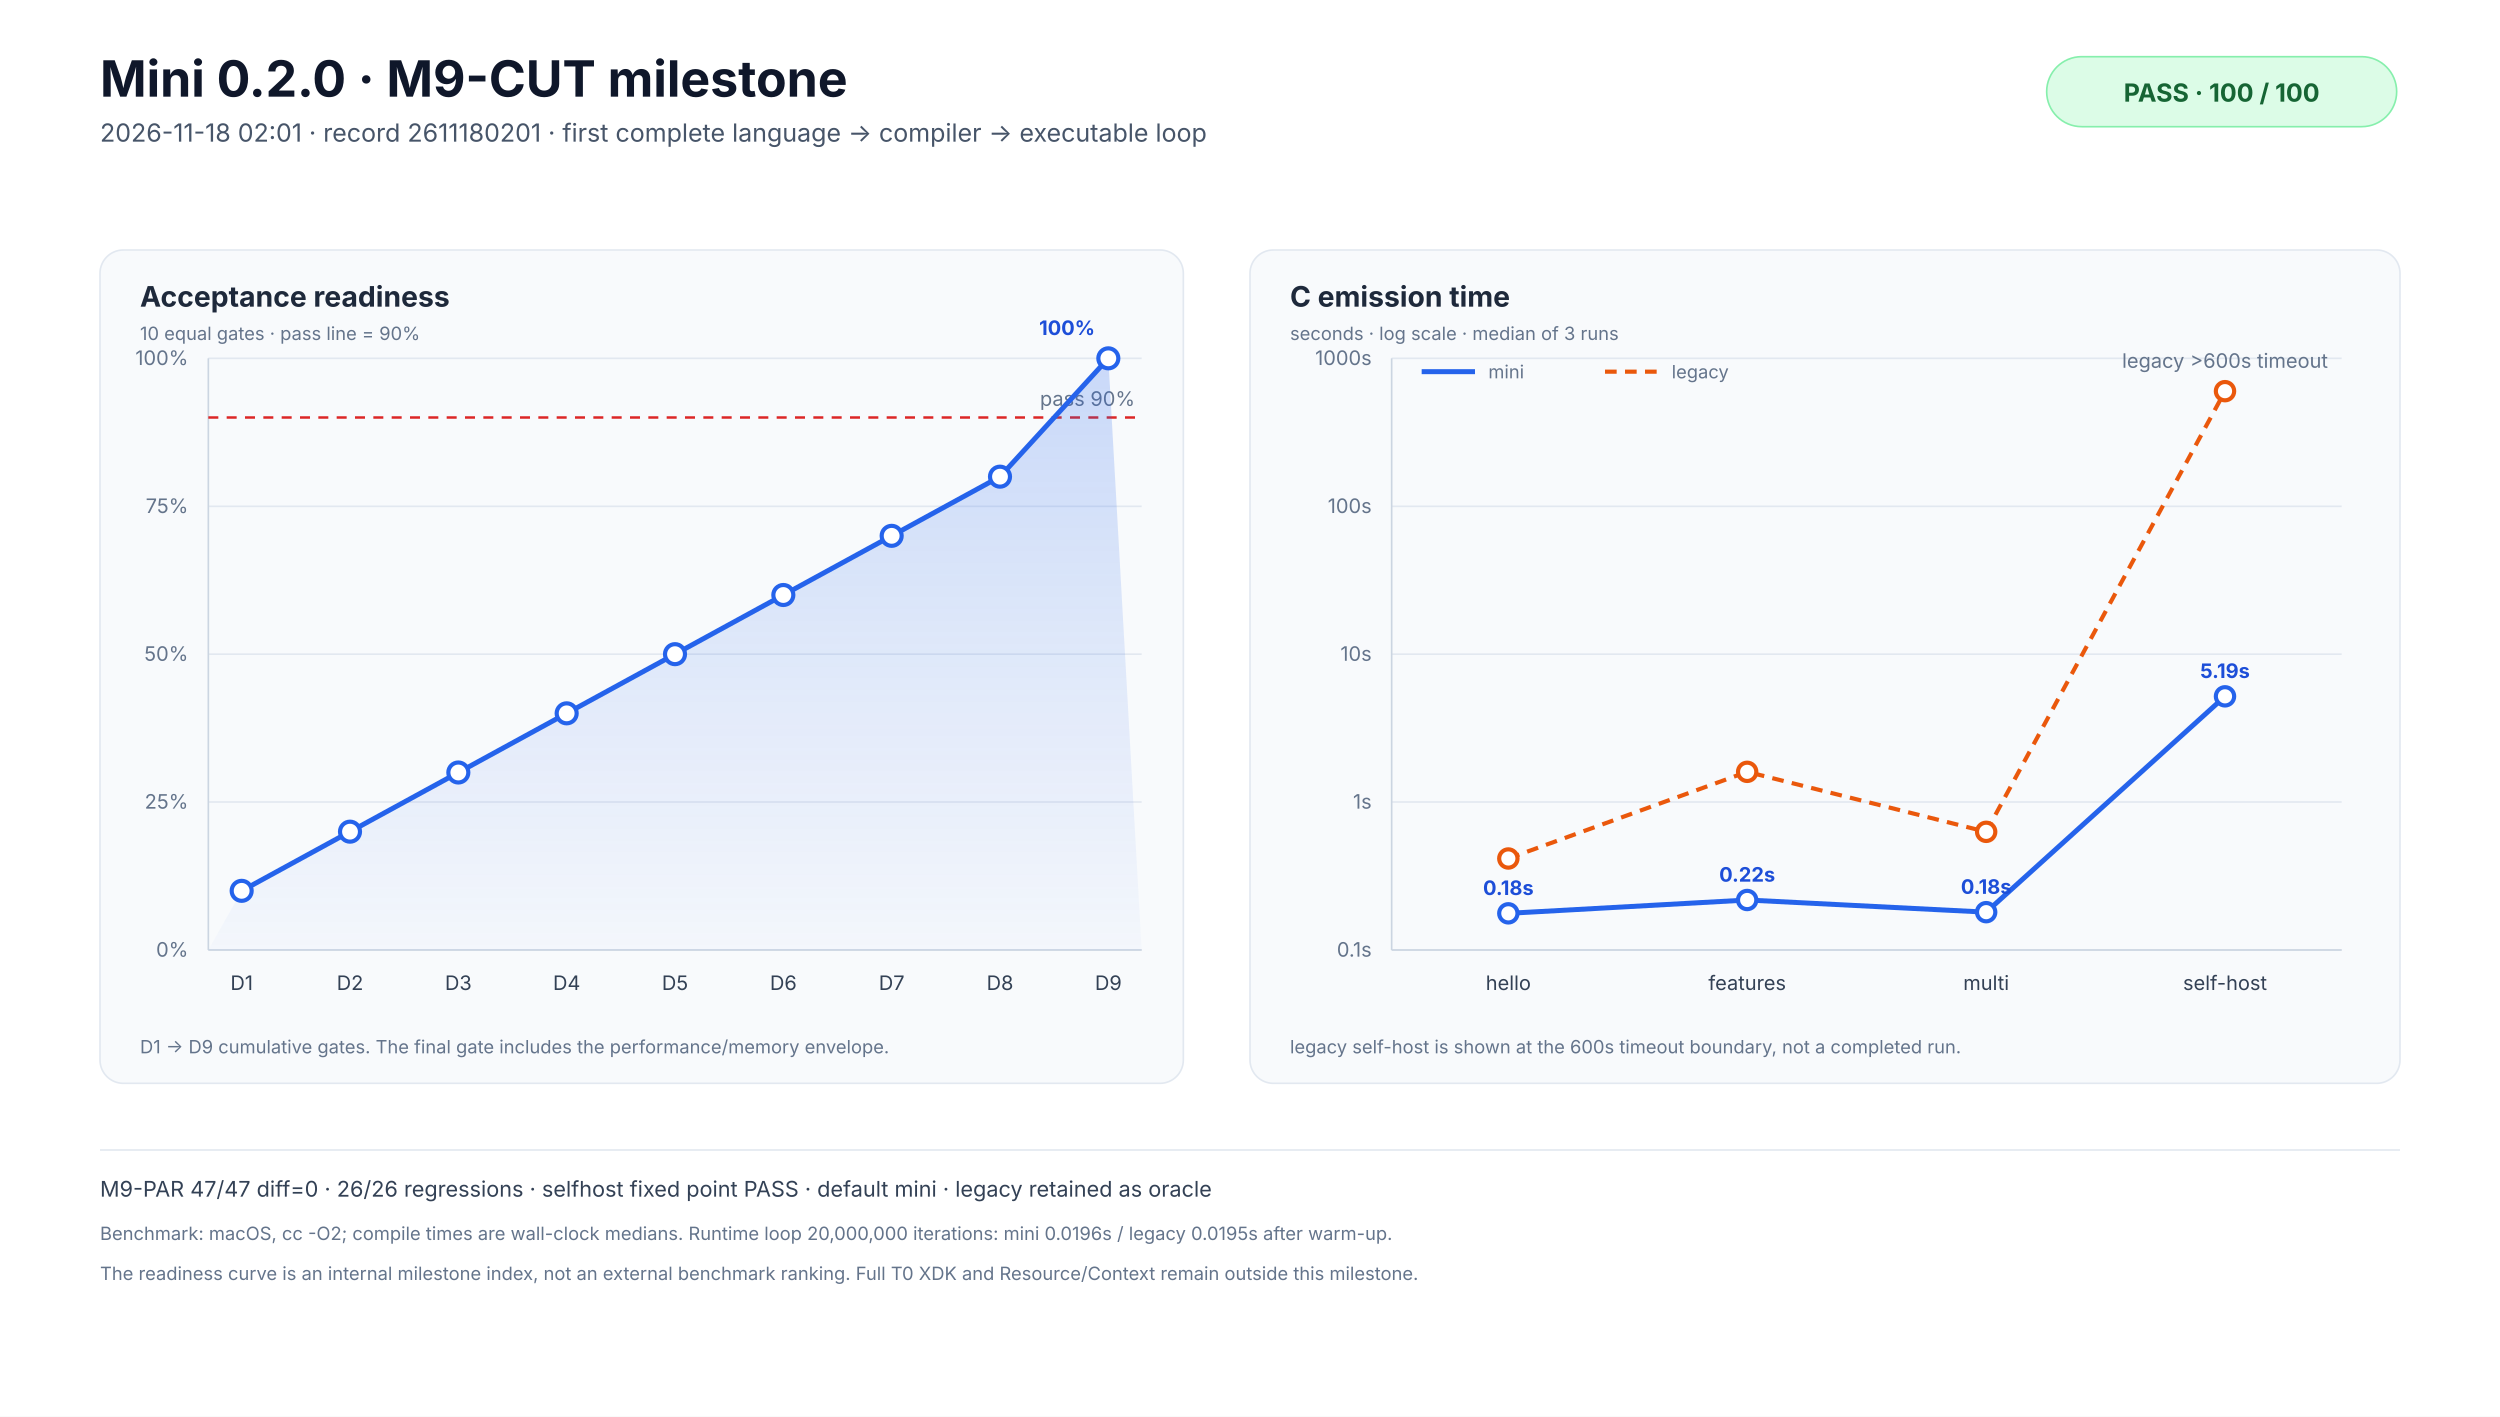
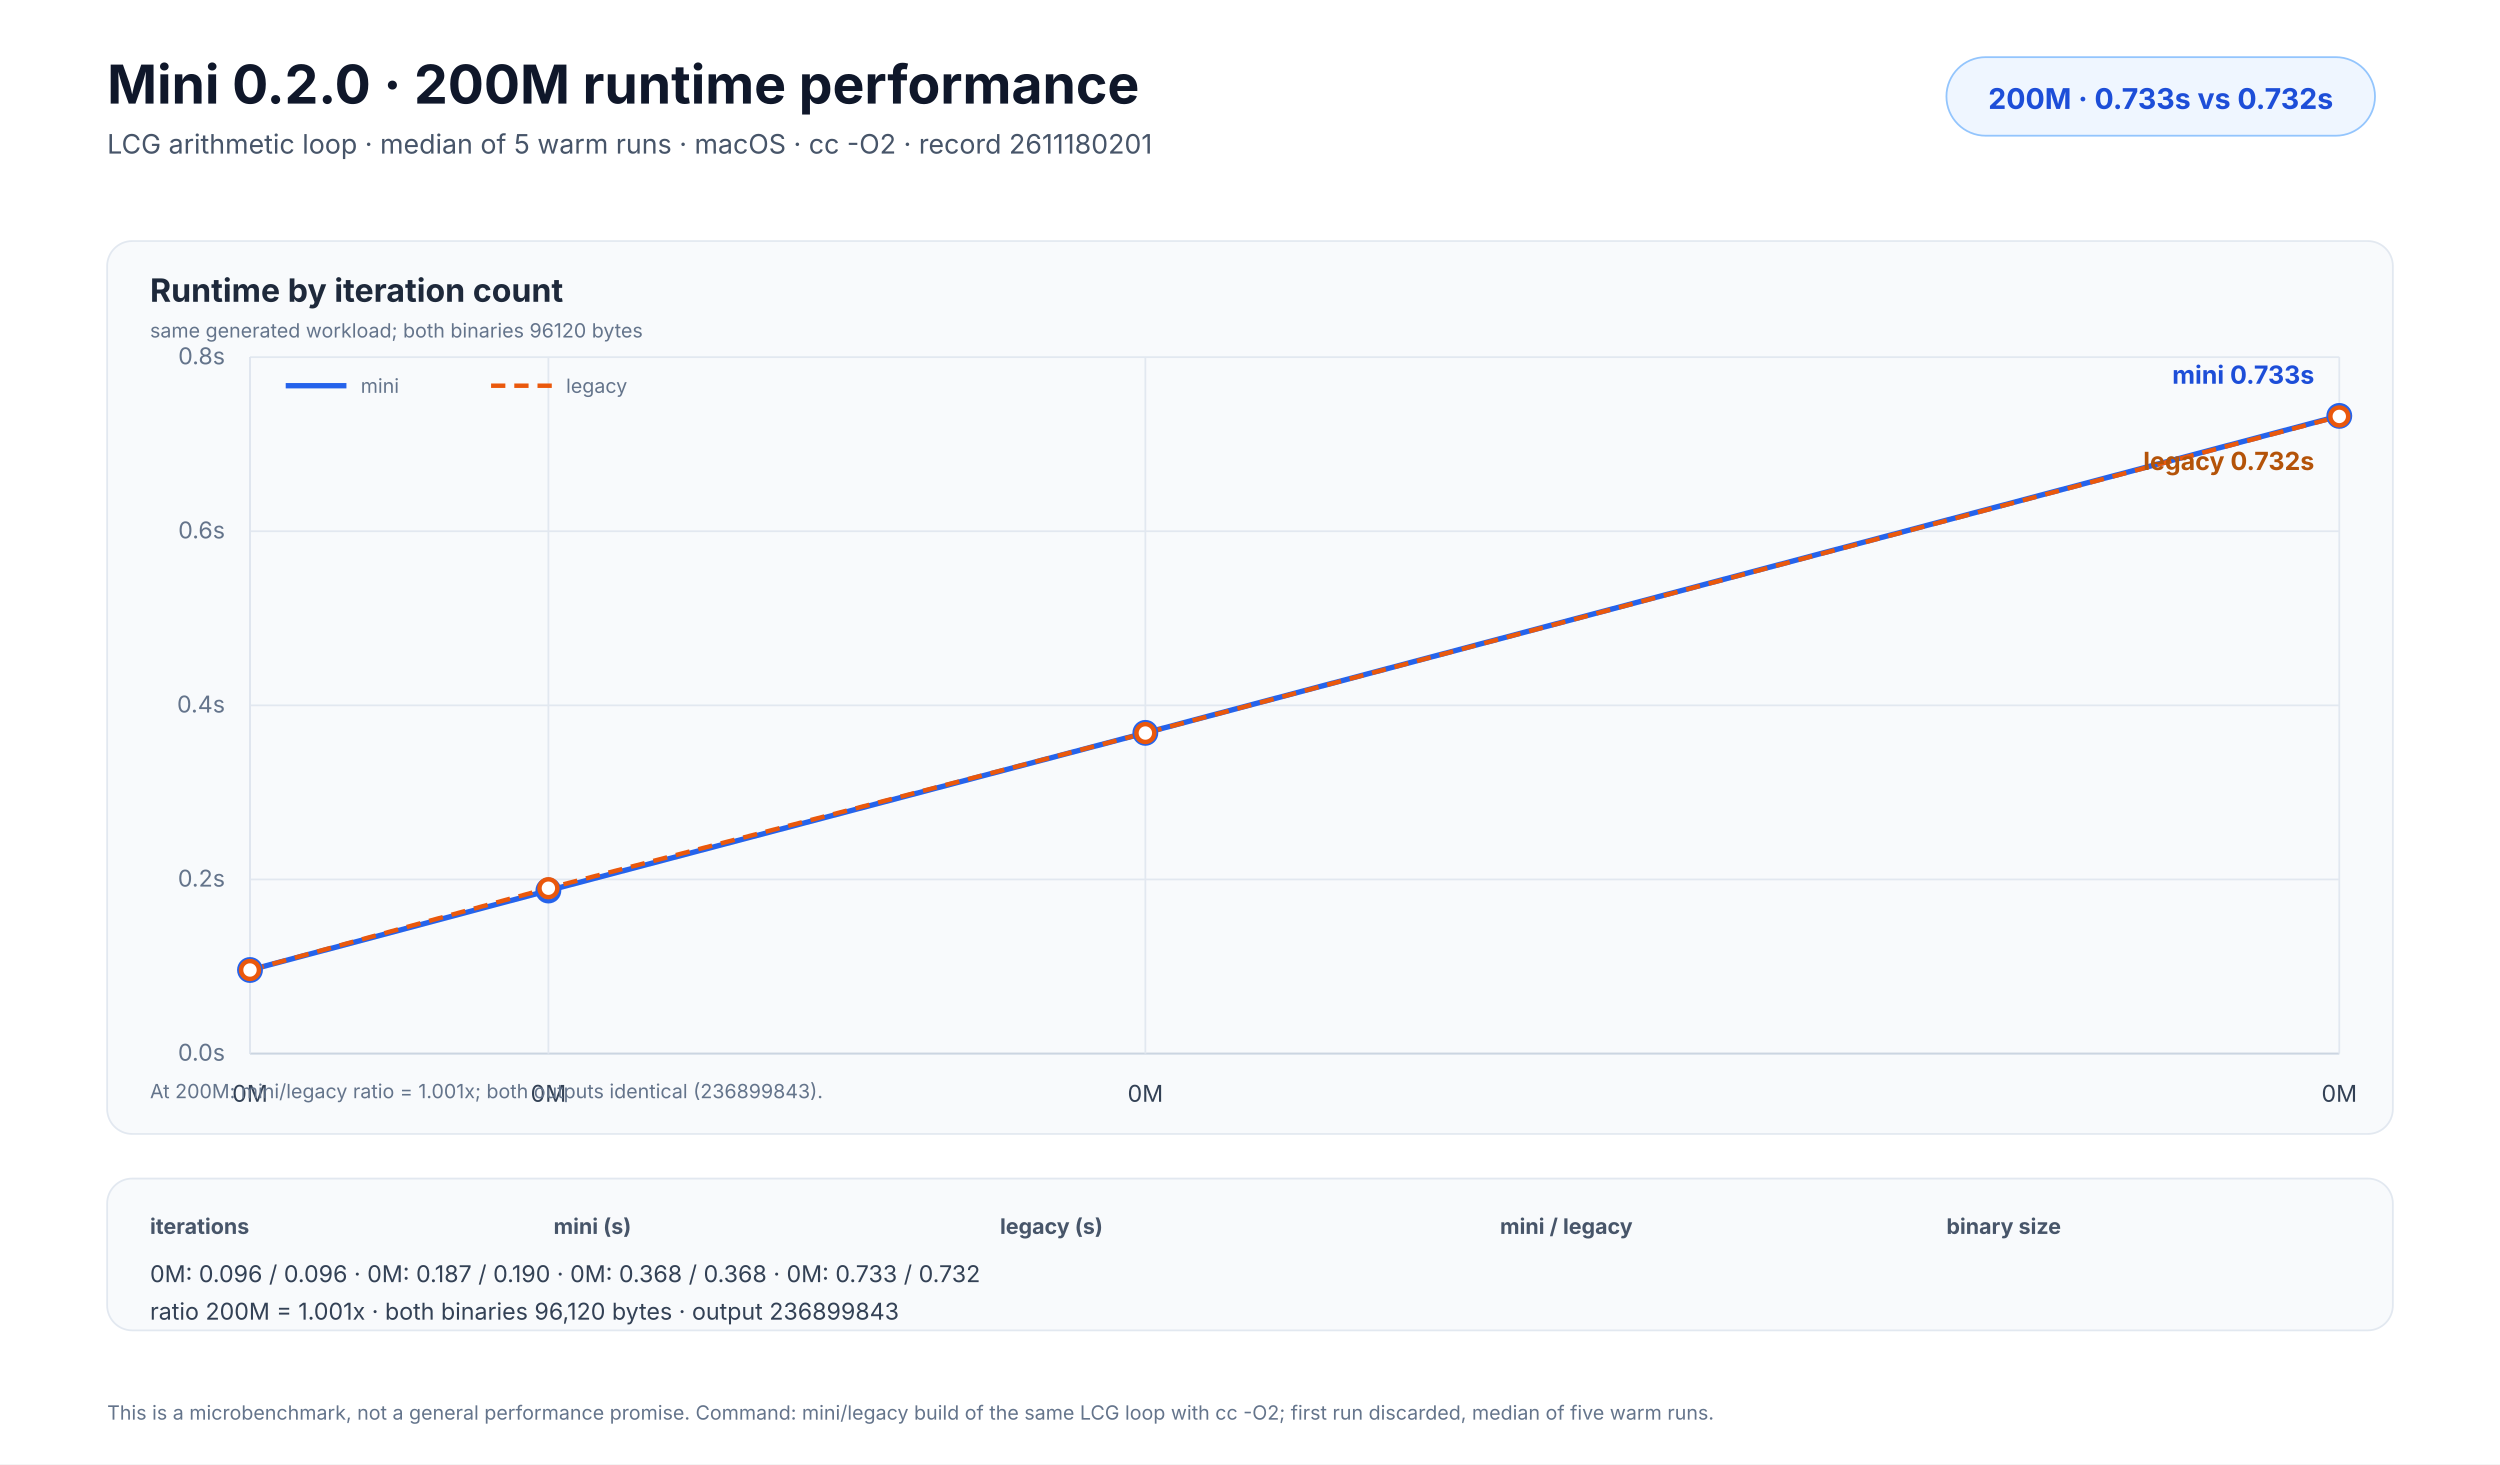
- <svg xmlns="http://www.w3.org/2000/svg" width="1500" height="850" viewBox="0 0 1500 850" role="img" aria-labelledby="title desc">
+ <svg xmlns="http://www.w3.org/2000/svg" width="1400" height="820" viewBox="0 0 1400 820" role="img" aria-labelledby="title desc">
  <defs>
-     <linearGradient id="area" x1="0" y1="0" x2="0" y2="1">
-       <stop offset="0%" stop-color="#2563eb" stop-opacity="0.22" />
-       <stop offset="100%" stop-color="#2563eb" stop-opacity="0.02" />
-     </linearGradient>
    <style>
    .bg { fill: #ffffff; }
    .panel { fill: #f8fafc; stroke: #e2e8f0; stroke-width: 1; }
    .title { font-family: -apple-system, BlinkMacSystemFont, "Segoe UI", sans-serif; font-size: 30px; font-weight: 700; fill: #0f172a; }
    .subtitle { font-family: -apple-system, BlinkMacSystemFont, "Segoe UI", sans-serif; font-size: 15px; fill: #475569; }
-     .panel-title { font-family: -apple-system, BlinkMacSystemFont, "Segoe UI", sans-serif; font-size: 17px; font-weight: 650; fill: #1e293b; }
+     .panel-title { font-family: -apple-system, BlinkMacSystemFont, "Segoe UI", sans-serif; font-size: 18px; font-weight: 650; fill: #1e293b; }
    .axis { stroke: #cbd5e1; stroke-width: 1; }
    .grid { stroke: #e2e8f0; stroke-width: 1; }
-     .tick { font-family: -apple-system, BlinkMacSystemFont, "Segoe UI", sans-serif; font-size: 12px; fill: #64748b; }
-     .xlabel { font-family: -apple-system, BlinkMacSystemFont, "Segoe UI", sans-serif; font-size: 12px; fill: #334155; }
-     .value { font-family: -apple-system, BlinkMacSystemFont, "Segoe UI", sans-serif; font-size: 12px; font-weight: 650; fill: #1d4ed8; }
-     .metric { font-family: -apple-system, BlinkMacSystemFont, "Segoe UI", sans-serif; font-size: 13px; fill: #334155; }
+     .tick { font-family: -apple-system, BlinkMacSystemFont, "Segoe UI", sans-serif; font-size: 13px; fill: #64748b; }
+     .xlabel { font-family: -apple-system, BlinkMacSystemFont, "Segoe UI", sans-serif; font-size: 13px; fill: #334155; }
+     .value { font-family: -apple-system, BlinkMacSystemFont, "Segoe UI", sans-serif; font-size: 14px; font-weight: 700; }
+     .mini { stroke: #2563eb; stroke-width: 3; fill: none; }
+     .legacy { stroke: #ea580c; stroke-width: 2.5; fill: none; stroke-dasharray: 8 5; }
+     .badge { fill: #eff6ff; stroke: #93c5fd; stroke-width: 1; }
+     .badge-text { font-family: -apple-system, BlinkMacSystemFont, "Segoe UI", sans-serif; font-size: 16px; font-weight: 700; fill: #1d4ed8; }
+     .metric { font-family: -apple-system, BlinkMacSystemFont, "Segoe UI", sans-serif; font-size: 14px; fill: #334155; }
    .small { font-family: -apple-system, BlinkMacSystemFont, "Segoe UI", sans-serif; font-size: 11px; fill: #64748b; }
-     .badge { fill: #dcfce7; stroke: #86efac; stroke-width: 1; }
-     .badge-text { font-family: -apple-system, BlinkMacSystemFont, "Segoe UI", sans-serif; font-size: 15px; font-weight: 700; fill: #166534; }
-     .pass { stroke: #dc2626; stroke-width: 1.5; stroke-dasharray: 6 5; }
-     .mini { stroke: #2563eb; stroke-width: 3; fill: none; }
-     .legacy { stroke: #ea580c; stroke-width: 2.5; fill: none; stroke-dasharray: 7 5; }
+     .table { font-family: -apple-system, BlinkMacSystemFont, "Segoe UI", sans-serif; font-size: 13px; fill: #334155; }
+     .thead { font-family: -apple-system, BlinkMacSystemFont, "Segoe UI", sans-serif; font-size: 12px; font-weight: 700; fill: #475569; }
  </style>
  </defs>
-   <rect class="bg" x="0" y="0" width="1500" height="850" />
-   <text class="title" x="60" y="58">Mini 0.2.0 · M9-CUT milestone</text>
-   <text class="subtitle" x="60" y="85">2026-11-18 02:01 · record 2611180201 · first complete language → compiler → executable loop</text>
-   <rect class="badge" x="1228" y="34" width="210" height="42" rx="21" />
-   <text class="badge-text" x="1333" y="61" text-anchor="middle">PASS · 100 / 100</text>
-   <rect class="panel" x="60" y="150" width="650" height="500" rx="14" />
-   <text class="panel-title" x="84" y="184">Acceptance readiness</text>
-   <text class="small" x="84" y="204">10 equal gates · pass line = 90%</text>
-   <line class="grid" x1="125" y1="570.0" x2="685" y2="570.0" />
-   <text class="tick" x="113" y="574.0" text-anchor="end">0%</text>
-   <line class="grid" x1="125" y1="481.2" x2="685" y2="481.2" />
-   <text class="tick" x="113" y="485.2" text-anchor="end">25%</text>
-   <line class="grid" x1="125" y1="392.5" x2="685" y2="392.5" />
-   <text class="tick" x="113" y="396.5" text-anchor="end">50%</text>
-   <line class="grid" x1="125" y1="303.8" x2="685" y2="303.8" />
-   <text class="tick" x="113" y="307.8" text-anchor="end">75%</text>
-   <line class="grid" x1="125" y1="215.0" x2="685" y2="215.0" />
-   <text class="tick" x="113" y="219.0" text-anchor="end">100%</text>
-   <line class="axis" x1="125" y1="215" x2="125" y2="570" />
-   <line class="axis" x1="125" y1="570" x2="685" y2="570" />
-   <line class="pass" x1="125" y1="250.5" x2="685" y2="250.5" />
-   <text class="tick" x="681" y="243.5" text-anchor="end" fill="#b91c1c">pass 90%</text>
-   <polygon points="125,570 145.0,534.5 210.0,499.0 275.0,463.5 340.0,428.0 405.0,392.5 470.0,357.0 535.0,321.5 600.0,286.0 665.0,215.0 685,570" fill="url(#area)" />
-   <polyline class="mini" points="145.0,534.5 210.0,499.0 275.0,463.5 340.0,428.0 405.0,392.5 470.0,357.0 535.0,321.5 600.0,286.0 665.0,215.0" />
-   <circle cx="145.0" cy="534.5" r="6" fill="#ffffff" stroke="#2563eb" stroke-width="2.5" />
-   <text class="xlabel" x="145.0" y="594" text-anchor="middle">D1</text>
-   <circle cx="210.0" cy="499.0" r="6" fill="#ffffff" stroke="#2563eb" stroke-width="2.5" />
-   <text class="xlabel" x="210.0" y="594" text-anchor="middle">D2</text>
-   <circle cx="275.0" cy="463.5" r="6" fill="#ffffff" stroke="#2563eb" stroke-width="2.5" />
-   <text class="xlabel" x="275.0" y="594" text-anchor="middle">D3</text>
-   <circle cx="340.0" cy="428.0" r="6" fill="#ffffff" stroke="#2563eb" stroke-width="2.5" />
-   <text class="xlabel" x="340.0" y="594" text-anchor="middle">D4</text>
-   <circle cx="405.0" cy="392.5" r="6" fill="#ffffff" stroke="#2563eb" stroke-width="2.5" />
-   <text class="xlabel" x="405.0" y="594" text-anchor="middle">D5</text>
-   <circle cx="470.0" cy="357.0" r="6" fill="#ffffff" stroke="#2563eb" stroke-width="2.5" />
-   <text class="xlabel" x="470.0" y="594" text-anchor="middle">D6</text>
-   <circle cx="535.0" cy="321.5" r="6" fill="#ffffff" stroke="#2563eb" stroke-width="2.5" />
-   <text class="xlabel" x="535.0" y="594" text-anchor="middle">D7</text>
-   <circle cx="600.0" cy="286.0" r="6" fill="#ffffff" stroke="#2563eb" stroke-width="2.5" />
-   <text class="xlabel" x="600.0" y="594" text-anchor="middle">D8</text>
-   <circle cx="665.0" cy="215.0" r="6" fill="#ffffff" stroke="#2563eb" stroke-width="2.5" />
-   <text class="xlabel" x="665.0" y="594" text-anchor="middle">D9</text>
-   <text class="value" x="657.0" y="201.0" text-anchor="end">100%</text>
-   <text class="small" x="84" y="632">D1 → D9 cumulative gates. The final gate includes the performance/memory envelope.</text>
-   <rect class="panel" x="750" y="150" width="690" height="500" rx="14" />
-   <text class="panel-title" x="774" y="184">C emission time</text>
-   <text class="small" x="774" y="204">seconds · log scale · median of 3 runs</text>
-   <line class="grid" x1="835" y1="570.0" x2="1405" y2="570.0" />
-   <text class="tick" x="823" y="574.0" text-anchor="end">0.1s</text>
-   <line class="grid" x1="835" y1="481.2" x2="1405" y2="481.2" />
-   <text class="tick" x="823" y="485.2" text-anchor="end">1s</text>
-   <line class="grid" x1="835" y1="392.5" x2="1405" y2="392.5" />
-   <text class="tick" x="823" y="396.5" text-anchor="end">10s</text>
-   <line class="grid" x1="835" y1="303.8" x2="1405" y2="303.8" />
-   <text class="tick" x="823" y="307.8" text-anchor="end">100s</text>
-   <line class="grid" x1="835" y1="215.0" x2="1405" y2="215.0" />
-   <text class="tick" x="823" y="219.0" text-anchor="end">1000s</text>
-   <line class="axis" x1="835" y1="215" x2="835" y2="570" />
-   <line class="axis" x1="835" y1="570" x2="1405" y2="570" />
-   <text class="xlabel" x="905.0" y="594" text-anchor="middle">hello</text>
-   <text class="xlabel" x="1048.3" y="594" text-anchor="middle">features</text>
-   <text class="xlabel" x="1191.7" y="594" text-anchor="middle">multi</text>
-   <text class="xlabel" x="1335.0" y="594" text-anchor="middle">self-host</text>
-   <polyline class="mini" points="905.0,548.0 1048.3,540.0 1191.7,547.3 1335.0,417.8" />
-   <polyline class="legacy" points="905.0,515.1 1048.3,463.1 1191.7,499.1 1335.0,234.7" />
-   <circle cx="905.0" cy="548.0" r="5.5" fill="#ffffff" stroke="#2563eb" stroke-width="2.5" />
-   <circle cx="1048.3" cy="540.0" r="5.5" fill="#ffffff" stroke="#2563eb" stroke-width="2.5" />
-   <circle cx="1191.7" cy="547.3" r="5.5" fill="#ffffff" stroke="#2563eb" stroke-width="2.5" />
-   <circle cx="1335.0" cy="417.8" r="5.5" fill="#ffffff" stroke="#2563eb" stroke-width="2.5" />
-   <circle cx="905.0" cy="515.1" r="5.5" fill="#ffffff" stroke="#ea580c" stroke-width="2.5" />
-   <circle cx="1048.3" cy="463.1" r="5.5" fill="#ffffff" stroke="#ea580c" stroke-width="2.5" />
-   <circle cx="1191.7" cy="499.1" r="5.5" fill="#ffffff" stroke="#ea580c" stroke-width="2.5" />
-   <circle cx="1335.0" cy="234.7" r="5.5" fill="#ffffff" stroke="#ea580c" stroke-width="2.5" />
-   <text class="value" x="905.0" y="537.0" text-anchor="middle">0.18s</text>
-   <text class="value" x="1048.3" y="529.0" text-anchor="middle">0.22s</text>
-   <text class="value" x="1191.7" y="536.3" text-anchor="middle">0.18s</text>
-   <text class="value" x="1335.0" y="406.8" text-anchor="middle">5.19s</text>
-   <text class="tick" x="1335.0" y="220.7" text-anchor="middle" fill="#b45309">legacy &gt;600s timeout</text>
-   <line class="mini" x1="853" y1="223" x2="885" y2="223" />
-   <text class="small" x="893" y="227">mini</text>
-   <line class="legacy" x1="963" y1="223" x2="995" y2="223" />
-   <text class="small" x="1003" y="227">legacy</text>
-   <text class="small" x="774" y="632">legacy self-host is shown at the 600s timeout boundary, not a completed run.</text>
-   <line class="grid" x1="60" y1="690" x2="1440" y2="690" />
-   <text class="metric" x="60" y="718">M9-PAR 47/47 diff=0   ·   26/26 regressions   ·   selfhost fixed point PASS   ·   default mini   ·   legacy retained as oracle</text>
-   <text class="small" x="60" y="744">Benchmark: macOS, cc -O2; compile times are wall-clock medians. Runtime loop 20,000,000 iterations: mini 0.0196s / legacy 0.0195s after warm-up.</text>
-   <text class="small" x="60" y="768">The readiness curve is an internal milestone index, not an external benchmark ranking. Full T0 XDK and Resource/Context remain outside this milestone.</text>
+   <rect class="bg" x="0" y="0" width="1400" height="820" />
+   <text class="title" x="60" y="58">Mini 0.2.0 · 200M runtime performance</text>
+   <text class="subtitle" x="60" y="86">LCG arithmetic loop · median of 5 warm runs · macOS · cc -O2 · record 2611180201</text>
+   <rect class="badge" x="1090" y="32" width="240" height="44" rx="22" />
+   <text class="badge-text" x="1210" y="61" text-anchor="middle">200M · 0.733s vs 0.732s</text>
+   <rect class="panel" x="60" y="135" width="1280" height="500" rx="14" />
+   <text class="panel-title" x="84" y="169">Runtime by iteration count</text>
+   <text class="small" x="84" y="189">same generated workload; both binaries 96120 bytes</text>
+   <line class="grid" x1="140" y1="590.0" x2="1310" y2="590.0" />
+   <text class="tick" x="126" y="594.0" text-anchor="end">0.0s</text>
+   <line class="grid" x1="140" y1="492.5" x2="1310" y2="492.5" />
+   <text class="tick" x="126" y="496.5" text-anchor="end">0.2s</text>
+   <line class="grid" x1="140" y1="395.0" x2="1310" y2="395.0" />
+   <text class="tick" x="126" y="399.0" text-anchor="end">0.4s</text>
+   <line class="grid" x1="140" y1="297.5" x2="1310" y2="297.5" />
+   <text class="tick" x="126" y="301.5" text-anchor="end">0.6s</text>
+   <line class="grid" x1="140" y1="200.0" x2="1310" y2="200.0" />
+   <text class="tick" x="126" y="204.0" text-anchor="end">0.8s</text>
+   <line class="axis" x1="140" y1="200" x2="140" y2="590" />
+   <line class="axis" x1="140" y1="590" x2="1310" y2="590" />
+   <line class="grid" x1="140.0" y1="200" x2="140.0" y2="590" />
+   <text class="xlabel" x="140.0" y="617" text-anchor="middle">0M</text>
+   <line class="grid" x1="307.1" y1="200" x2="307.1" y2="590" />
+   <text class="xlabel" x="307.1" y="617" text-anchor="middle">0M</text>
+   <line class="grid" x1="641.4" y1="200" x2="641.4" y2="590" />
+   <text class="xlabel" x="641.4" y="617" text-anchor="middle">0M</text>
+   <line class="grid" x1="1310.0" y1="200" x2="1310.0" y2="590" />
+   <text class="xlabel" x="1310.0" y="617" text-anchor="middle">0M</text>
+   <polyline class="mini" points="140.0,543.2 307.1,498.7 641.4,410.4 1310.0,232.9" />
+   <polyline class="legacy" points="140.0,543.2 307.1,497.4 641.4,410.5 1310.0,233.2" />
+   <circle cx="140.0" cy="543.2" r="6" fill="#ffffff" stroke="#2563eb" stroke-width="2.5" />
+   <circle cx="140.0" cy="543.2" r="5" fill="#ffffff" stroke="#ea580c" stroke-width="2.5" />
+   <circle cx="307.1" cy="498.7" r="6" fill="#ffffff" stroke="#2563eb" stroke-width="2.5" />
+   <circle cx="307.1" cy="497.4" r="5" fill="#ffffff" stroke="#ea580c" stroke-width="2.5" />
+   <circle cx="641.4" cy="410.4" r="6" fill="#ffffff" stroke="#2563eb" stroke-width="2.5" />
+   <circle cx="641.4" cy="410.5" r="5" fill="#ffffff" stroke="#ea580c" stroke-width="2.5" />
+   <circle cx="1310.0" cy="232.9" r="6" fill="#ffffff" stroke="#2563eb" stroke-width="2.5" />
+   <circle cx="1310.0" cy="233.2" r="5" fill="#ffffff" stroke="#ea580c" stroke-width="2.5" />
+   <text class="value" x="1296.0" y="214.9" text-anchor="end" fill="#1d4ed8">mini 0.733s</text>
+   <text class="value" x="1296.0" y="263.2" text-anchor="end" fill="#b45309">legacy 0.732s</text>
+   <line class="mini" x1="160" y1="216" x2="194" y2="216" />
+   <text class="small" x="202" y="220">mini</text>
+   <line class="legacy" x1="275" y1="216" x2="309" y2="216" />
+   <text class="small" x="317" y="220">legacy</text>
+   <text class="small" x="84" y="615">At 200M: mini/legacy ratio = 1.001x; both outputs identical (236899843).</text>
+   <rect class="panel" x="60" y="660" width="1280" height="85" rx="14" />
+   <text class="thead" x="84" y="691">iterations</text>
+   <text class="thead" x="310" y="691">mini (s)</text>
+   <text class="thead" x="560" y="691">legacy (s)</text>
+   <text class="thead" x="840" y="691">mini / legacy</text>
+   <text class="thead" x="1090" y="691">binary size</text>
+   <text class="table" x="84" y="718">0M: 0.096 / 0.096   ·   0M: 0.187 / 0.190   ·   0M: 0.368 / 0.368   ·   0M: 0.733 / 0.732</text>
+   <text class="table" x="84" y="739">ratio 200M = 1.001x   ·   both binaries 96,120 bytes   ·   output 236899843</text>
+   <text class="small" x="60" y="795">This is a microbenchmark, not a general performance promise. Command: mini/legacy build of the same LCG loop with cc -O2; first run discarded, median of five warm runs.</text>
</svg>
